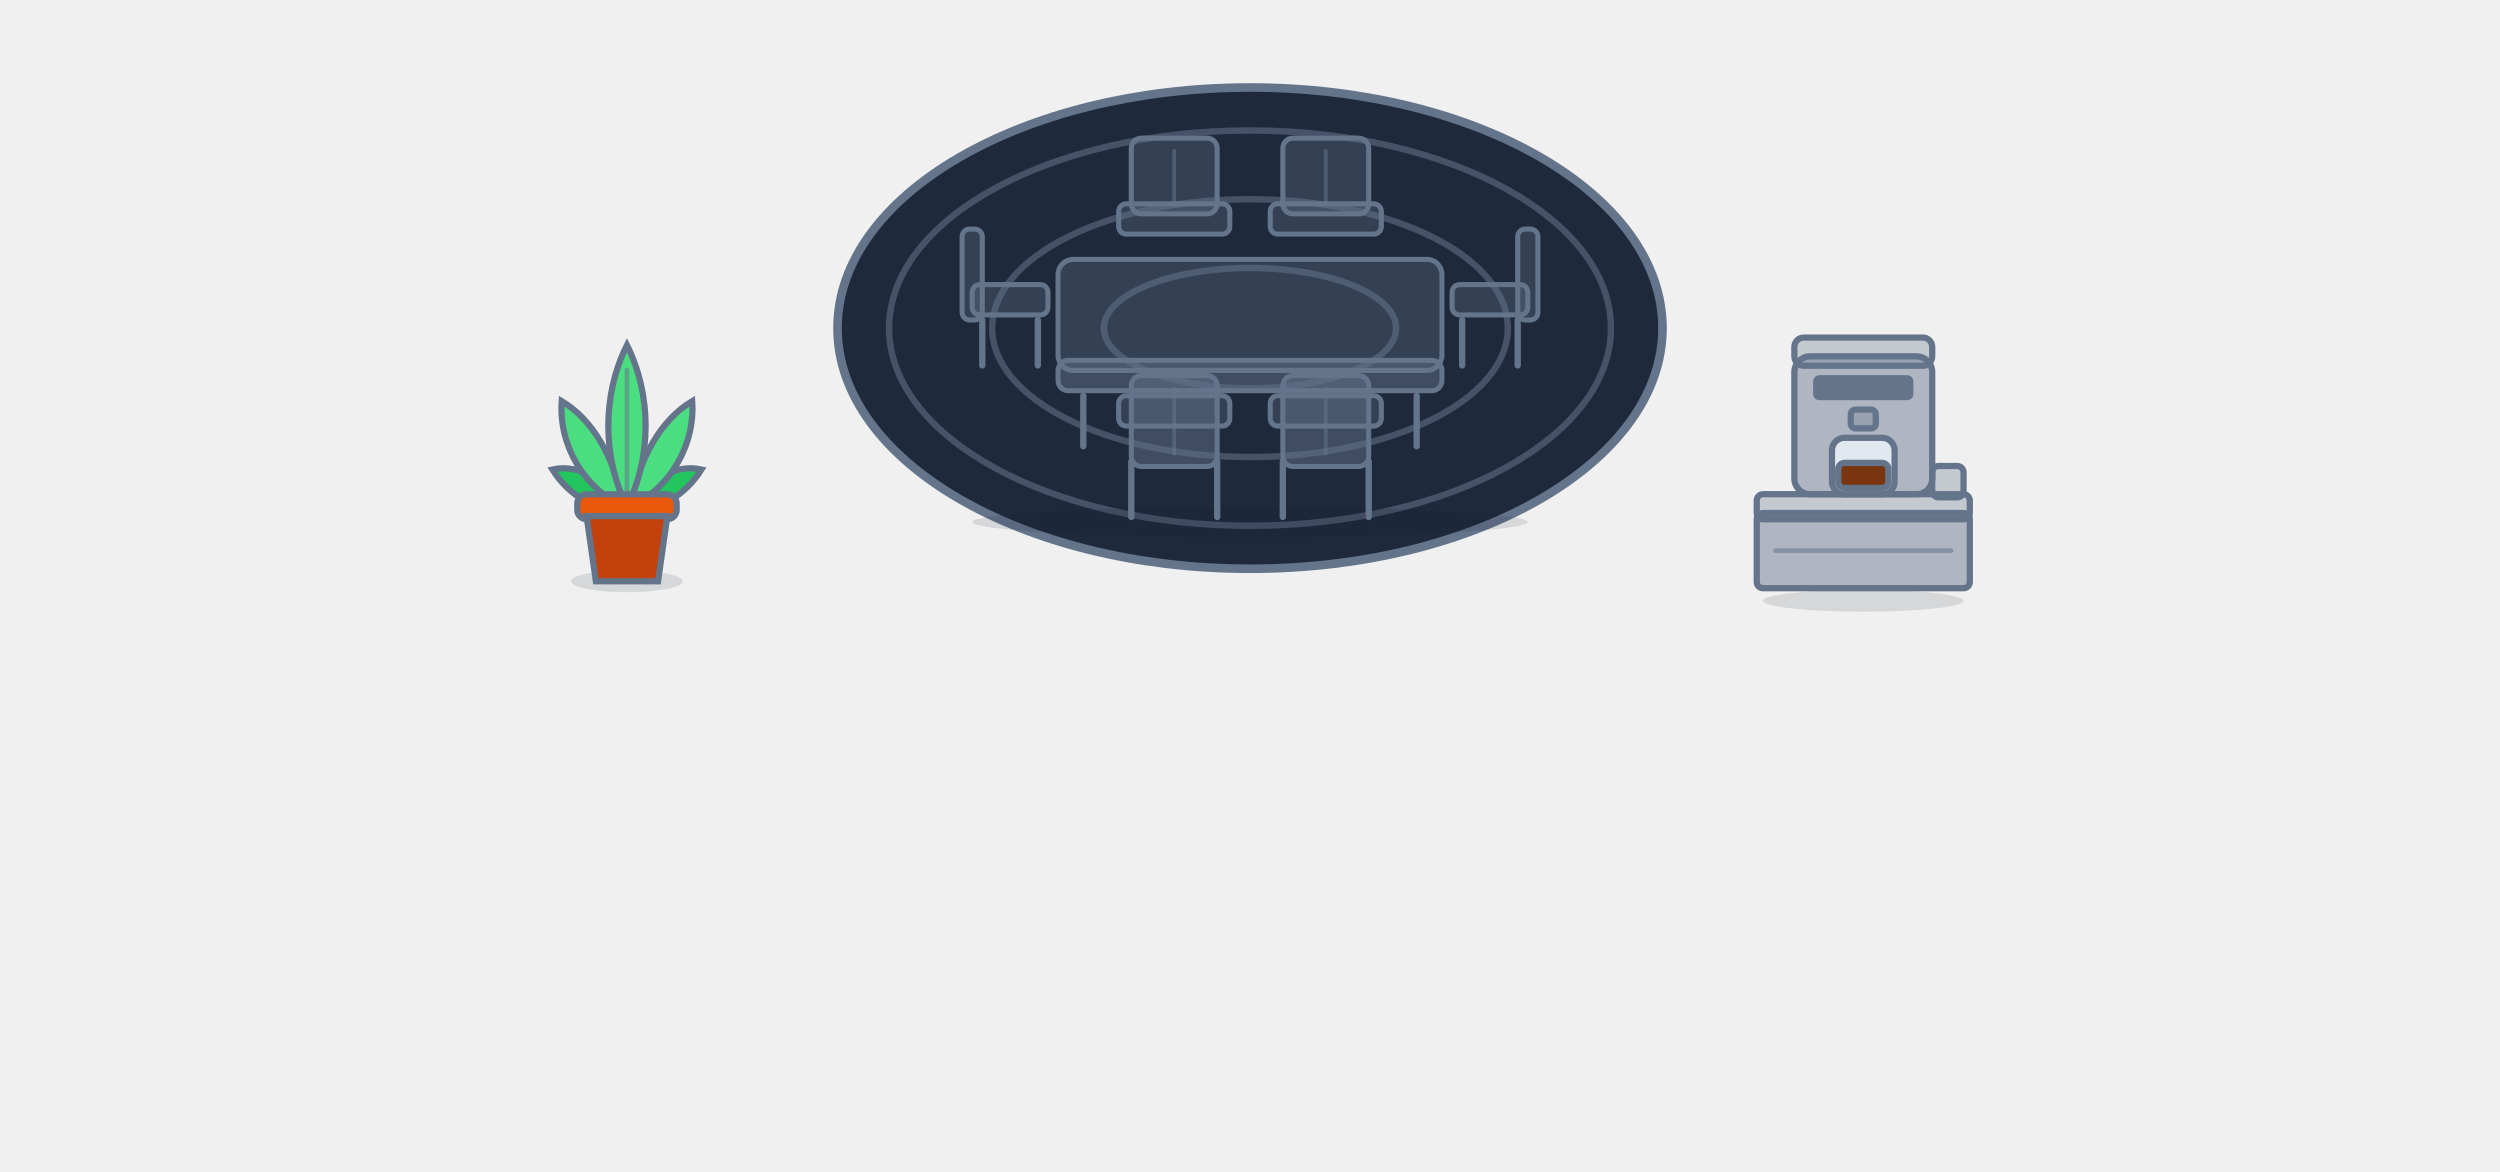
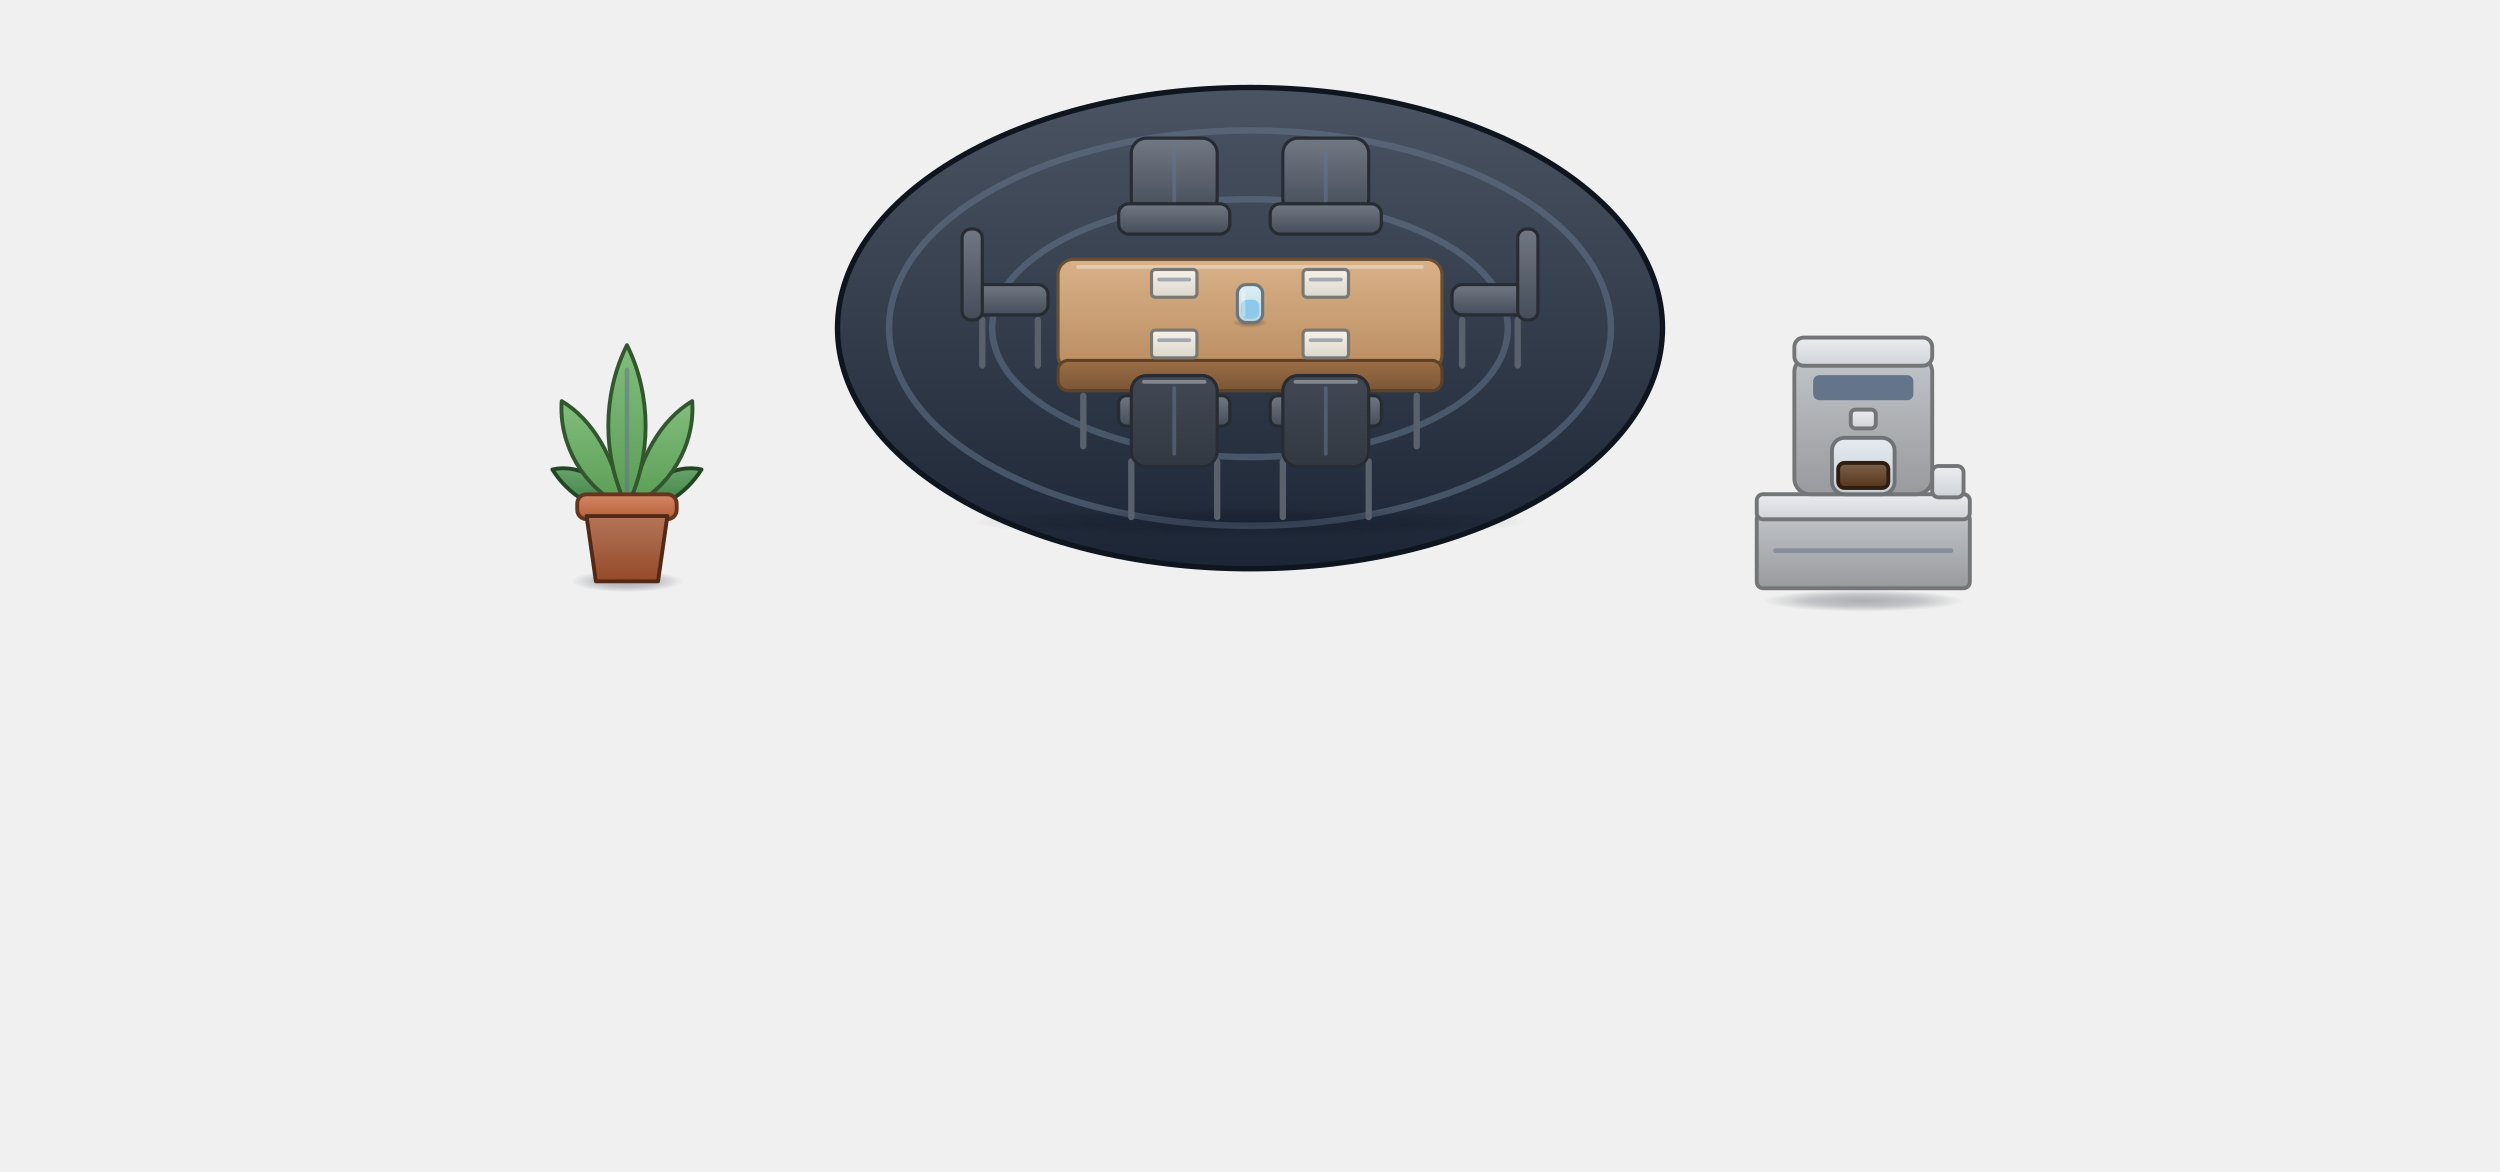
<svg xmlns="http://www.w3.org/2000/svg" width="640" height="300" viewBox="0 0 640 300">
  <g>
    <g font-family="system-ui, sans-serif">
      <svg x="210" y="18" width="220" height="132" viewBox="0 0 200 120" preserveAspectRatio="xMidYMid meet" overflow="visible">
-         <ellipse cx="100" cy="60" rx="96" ry="56" fill="#1e293b" stroke="#64748b" stroke-width="2" />
+         <defs>
+           <linearGradient id="fl-floor-0-0" x1="0" y1="0" x2="0" y2="1">
+             <stop offset="0" stop-color="#4b5462" />
+             <stop offset="1" stop-color="#1b2535" />
+           </linearGradient>
+           <radialGradient id="fl-floor-0-shadow">
+             <stop offset="0" stop-color="#0b1220" stop-opacity="0.3" />
+             <stop offset="0.55" stop-color="#0b1220" stop-opacity="0.2" />
+             <stop offset="1" stop-color="#0b1220" stop-opacity="0" />
+           </radialGradient>
+         </defs>
+         <ellipse cx="100" cy="60" rx="96" ry="56" fill="url(#fl-floor-0-0)" stroke="#0f151e" stroke-width="1.25" stroke-linejoin="round" />
        <ellipse cx="100" cy="60" rx="84" ry="46" fill="none" stroke="#64748b" stroke-width="1.5" opacity="0.55" stroke-linecap="round" />
        <ellipse cx="100" cy="60" rx="60" ry="30" fill="none" stroke="#64748b" stroke-width="1.5" opacity="0.55" stroke-linecap="round" />
        <ellipse cx="100" cy="60" rx="34" ry="14" fill="none" stroke="#64748b" stroke-width="1.5" opacity="0.55" stroke-linecap="round" />
      </svg>
    </g>
  </g>
  <g>
    <g font-family="system-ui, sans-serif">
      <svg x="245" y="30" width="150" height="109" viewBox="0 0 232 168" preserveAspectRatio="xMidYMid meet" overflow="visible">
-         <ellipse cx="116" cy="160" rx="110" ry="6" fill="#0f172a" opacity="0.12" />
-         <rect x="69" y="8" width="34" height="30" rx="4" fill="rgba(100, 116, 139, 0.32)" stroke="#64748b" stroke-width="2" />
+         <defs>
+           <linearGradient id="fl-floor-1-0" x1="0" y1="0" x2="0" y2="1">
+             <stop offset="0" stop-color="#717883" />
+             <stop offset="1" stop-color="#454d5a" />
+           </linearGradient>
+           <linearGradient id="fl-floor-1-1" x1="0" y1="0" x2="0" y2="1">
+             <stop offset="0" stop-color="#d9b189" />
+             <stop offset="1" stop-color="#ba8d60" />
+           </linearGradient>
+           <linearGradient id="fl-floor-1-2" x1="0" y1="0" x2="0" y2="1">
+             <stop offset="0" stop-color="#9b6e45" />
+             <stop offset="1" stop-color="#7a5636" />
+           </linearGradient>
+           <linearGradient id="fl-floor-1-3" x1="0" y1="0" x2="0" y2="1">
+             <stop offset="0" stop-color="#f6f2e9" />
+             <stop offset="1" stop-color="#dcd7cd" />
+           </linearGradient>
+           <linearGradient id="fl-floor-1-4" x1="0" y1="0" x2="0" y2="1">
+             <stop offset="0" stop-color="#ddf0f9" />
+             <stop offset="1" stop-color="#c0d4de" />
+           </linearGradient>
+           <linearGradient id="fl-floor-1-5" x1="0" y1="0" x2="0" y2="1">
+             <stop offset="0" stop-color="#414854" />
+             <stop offset="1" stop-color="#333942" />
+           </linearGradient>
+           <radialGradient id="fl-floor-1-shadow">
+             <stop offset="0" stop-color="#0b1220" stop-opacity="0.3" />
+             <stop offset="0.55" stop-color="#0b1220" stop-opacity="0.2" />
+             <stop offset="1" stop-color="#0b1220" stop-opacity="0" />
+           </radialGradient>
+         </defs>
+         <ellipse cx="116" cy="160" rx="110" ry="6" fill="url(#fl-floor-1-shadow)" />
+         <rect x="69" y="8" width="34" height="30" rx="6" fill="url(#fl-floor-1-0)" stroke="#272b32" stroke-width="1.25" stroke-linejoin="round" />
        <path d="M86 13v20" fill="none" stroke="#64748b" stroke-width="1.5" opacity="0.55" stroke-linecap="round" />
-         <rect x="64" y="34" width="44" height="12" rx="3" fill="rgba(100, 116, 139, 0.32)" stroke="#64748b" stroke-width="2" />
-         <rect x="129" y="8" width="34" height="30" rx="4" fill="rgba(100, 116, 139, 0.32)" stroke="#64748b" stroke-width="2" />
+         <rect x="64" y="34" width="44" height="12" rx="4" fill="url(#fl-floor-1-0)" stroke="#272b32" stroke-width="1.25" stroke-linejoin="round" />
+         <rect x="129" y="8" width="34" height="30" rx="6" fill="url(#fl-floor-1-0)" stroke="#272b32" stroke-width="1.25" stroke-linejoin="round" />
        <path d="M146 13v20" fill="none" stroke="#64748b" stroke-width="1.5" opacity="0.55" stroke-linecap="round" />
-         <rect x="124" y="34" width="44" height="12" rx="3" fill="rgba(100, 116, 139, 0.32)" stroke="#64748b" stroke-width="2" />
-         <path d="M10 80v18M32 80v18" fill="none" stroke="#64748b" stroke-width="2.5" stroke-linecap="round" />
-         <rect x="6" y="66" width="30" height="12" rx="3" fill="rgba(100, 116, 139, 0.32)" stroke="#64748b" stroke-width="2" />
-         <rect x="2" y="44" width="8" height="36" rx="3" fill="rgba(100, 116, 139, 0.32)" stroke="#64748b" stroke-width="2" />
-         <path d="M200 80v18M222 80v18" fill="none" stroke="#64748b" stroke-width="2.5" stroke-linecap="round" />
-         <rect x="196" y="66" width="30" height="12" rx="3" fill="rgba(100, 116, 139, 0.32)" stroke="#64748b" stroke-width="2" />
-         <rect x="222" y="44" width="8" height="36" rx="3" fill="rgba(100, 116, 139, 0.32)" stroke="#64748b" stroke-width="2" />
-         <path d="M50 110v20M182 110v20" fill="none" stroke="#64748b" stroke-width="2.5" stroke-linecap="round" />
-         <rect x="40" y="56" width="152" height="44" rx="6" fill="rgba(100, 116, 139, 0.32)" stroke="#64748b" stroke-width="2" />
-         <rect x="40" y="96" width="152" height="12" rx="4" fill="rgba(100, 116, 139, 0.32)" stroke="#64748b" stroke-width="2" />
-         <rect x="40" y="96" width="152" height="12" rx="4" fill="#64748b" opacity="0.22" />
-         <path d="M69 136v22M103 136v22" fill="none" stroke="#64748b" stroke-width="2.5" stroke-linecap="round" />
-         <rect x="64" y="110" width="44" height="12" rx="3" fill="rgba(100, 116, 139, 0.32)" stroke="#64748b" stroke-width="2" />
-         <rect x="69" y="102" width="34" height="36" rx="4" fill="rgba(100, 116, 139, 0.32)" stroke="#64748b" stroke-width="2" />
-         <rect x="69" y="102" width="34" height="36" rx="4" fill="#64748b" opacity="0.22" />
+         <rect x="124" y="34" width="44" height="12" rx="4" fill="url(#fl-floor-1-0)" stroke="#272b32" stroke-width="1.25" stroke-linejoin="round" />
+         <path d="M10 80v18M32 80v18" fill="none" stroke="#59616d" stroke-width="2.5" stroke-linecap="round" />
+         <rect x="6" y="66" width="30" height="12" rx="4" fill="url(#fl-floor-1-0)" stroke="#272b32" stroke-width="1.25" stroke-linejoin="round" />
+         <rect x="2" y="44" width="8" height="36" rx="3.5" fill="url(#fl-floor-1-0)" stroke="#272b32" stroke-width="1.25" stroke-linejoin="round" />
+         <path d="M200 80v18M222 80v18" fill="none" stroke="#59616d" stroke-width="2.5" stroke-linecap="round" />
+         <rect x="196" y="66" width="30" height="12" rx="4" fill="url(#fl-floor-1-0)" stroke="#272b32" stroke-width="1.25" stroke-linejoin="round" />
+         <rect x="222" y="44" width="8" height="36" rx="3.5" fill="url(#fl-floor-1-0)" stroke="#272b32" stroke-width="1.25" stroke-linejoin="round" />
+         <path d="M50 110v20M182 110v20" fill="none" stroke="#59616d" stroke-width="2.5" stroke-linecap="round" />
+         <rect x="40" y="56" width="152" height="44" rx="6" fill="url(#fl-floor-1-1)" stroke="#684f36" stroke-width="1.25" stroke-linejoin="round" />
+         <rect x="40" y="96" width="152" height="12" rx="4" fill="url(#fl-floor-1-2)" stroke="#5d4229" stroke-width="1.25" stroke-linejoin="round" />
+         <path d="M48 59h136" fill="none" stroke="#ffffff" stroke-width="1.5" opacity="0.35" stroke-linecap="round" />
+         <rect x="77" y="60" width="18" height="11" rx="1.5" fill="url(#fl-floor-1-3)" stroke="#7a7872" stroke-width="1.25" stroke-linejoin="round" />
+         <rect x="77" y="84" width="18" height="11" rx="1.5" fill="url(#fl-floor-1-3)" stroke="#7a7872" stroke-width="1.25" stroke-linejoin="round" />
+         <path d="M80 64h12M80 88h12" fill="none" stroke="#64748b" stroke-width="1.5" opacity="0.55" stroke-linecap="round" />
+         <rect x="137" y="60" width="18" height="11" rx="1.5" fill="url(#fl-floor-1-3)" stroke="#7a7872" stroke-width="1.25" stroke-linejoin="round" />
+         <rect x="137" y="84" width="18" height="11" rx="1.5" fill="url(#fl-floor-1-3)" stroke="#7a7872" stroke-width="1.25" stroke-linejoin="round" />
+         <path d="M140 64h12M140 88h12" fill="none" stroke="#64748b" stroke-width="1.5" opacity="0.55" stroke-linecap="round" />
+         <ellipse cx="116" cy="81" rx="7" ry="2" fill="url(#fl-floor-1-shadow)" />
+         <rect x="111" y="66" width="10" height="15" rx="3.5" fill="url(#fl-floor-1-4)" stroke="#6b767c" stroke-width="1.25" stroke-linejoin="round" />
+         <rect x="112.4" y="72" width="7.2" height="7.5" rx="2.4" fill="#8fc9ea" />
+         <path d="M113.4 69v9" fill="none" stroke="#ffffff" stroke-width="1.5" opacity="0.35" stroke-linecap="round" />
+         <path d="M69 136v22M103 136v22" fill="none" stroke="#59616d" stroke-width="2.5" stroke-linecap="round" />
+         <rect x="64" y="110" width="44" height="12" rx="3" fill="url(#fl-floor-1-0)" stroke="#272b32" stroke-width="1.25" stroke-linejoin="round" />
+         <rect x="69" y="102" width="34" height="36" rx="6" fill="url(#fl-floor-1-5)" stroke="#272b32" stroke-width="1.25" stroke-linejoin="round" />
        <path d="M86 107v26" fill="none" stroke="#64748b" stroke-width="1.5" opacity="0.55" stroke-linecap="round" />
-         <path d="M129 136v22M163 136v22" fill="none" stroke="#64748b" stroke-width="2.5" stroke-linecap="round" />
-         <rect x="124" y="110" width="44" height="12" rx="3" fill="rgba(100, 116, 139, 0.32)" stroke="#64748b" stroke-width="2" />
-         <rect x="129" y="102" width="34" height="36" rx="4" fill="rgba(100, 116, 139, 0.32)" stroke="#64748b" stroke-width="2" />
-         <rect x="129" y="102" width="34" height="36" rx="4" fill="#64748b" opacity="0.22" />
+         <path d="M74 104.5h24" fill="none" stroke="#ffffff" stroke-width="1.5" opacity="0.35" stroke-linecap="round" />
+         <path d="M129 136v22M163 136v22" fill="none" stroke="#59616d" stroke-width="2.5" stroke-linecap="round" />
+         <rect x="124" y="110" width="44" height="12" rx="3" fill="url(#fl-floor-1-0)" stroke="#272b32" stroke-width="1.25" stroke-linejoin="round" />
+         <rect x="129" y="102" width="34" height="36" rx="6" fill="url(#fl-floor-1-5)" stroke="#272b32" stroke-width="1.25" stroke-linejoin="round" />
        <path d="M146 107v26" fill="none" stroke="#64748b" stroke-width="1.5" opacity="0.55" stroke-linecap="round" />
+         <path d="M134 104.5h24" fill="none" stroke="#ffffff" stroke-width="1.5" opacity="0.35" stroke-linecap="round" />
      </svg>
    </g>
  </g>
  <g>
    <g font-family="system-ui, sans-serif">
      <svg x="138" y="82" width="45" height="70" viewBox="0 0 56 88" preserveAspectRatio="xMidYMid meet" overflow="visible">
-         <ellipse cx="28" cy="84" rx="18" ry="3.5" fill="#0f172a" opacity="0.12" />
-         <path d="M27 61C18 62 9 56 4 48C13 46 22 52 27 61Z" fill="#22c55e" stroke="#64748b" stroke-width="2" />
-         <path d="M29 61C38 62 47 56 52 48C43 46 34 52 29 61Z" fill="#22c55e" stroke="#64748b" stroke-width="2" />
-         <path d="M27 60C14 54 6 40 7 26C17 32 24 44 27 60Z" fill="#4ade80" stroke="#64748b" stroke-width="2" />
-         <path d="M29 60C42 54 50 40 49 26C39 32 32 44 29 60Z" fill="#4ade80" stroke="#64748b" stroke-width="2" />
-         <path d="M28 60C20 44 20 24 28 8C36 24 36 44 28 60Z" fill="#4ade80" stroke="#64748b" stroke-width="2" />
+         <defs>
+           <linearGradient id="fl-floor-2-0" x1="0" y1="0" x2="0" y2="1">
+             <stop offset="0" stop-color="#68a36b" />
+             <stop offset="1" stop-color="#3b7e3f" />
+           </linearGradient>
+           <linearGradient id="fl-floor-2-1" x1="0" y1="0" x2="0" y2="1">
+             <stop offset="0" stop-color="#82bd7d" />
+             <stop offset="1" stop-color="#599c53" />
+           </linearGradient>
+           <linearGradient id="fl-floor-2-2" x1="0" y1="0" x2="0" y2="1">
+             <stop offset="0" stop-color="#d48865" />
+             <stop offset="1" stop-color="#b55f39" />
+           </linearGradient>
+           <linearGradient id="fl-floor-2-3" x1="0" y1="0" x2="0" y2="1">
+             <stop offset="0" stop-color="#b57558" />
+             <stop offset="1" stop-color="#934a29" />
+           </linearGradient>
+           <radialGradient id="fl-floor-2-shadow">
+             <stop offset="0" stop-color="#0b1220" stop-opacity="0.3" />
+             <stop offset="0.55" stop-color="#0b1220" stop-opacity="0.2" />
+             <stop offset="1" stop-color="#0b1220" stop-opacity="0" />
+           </radialGradient>
+         </defs>
+         <ellipse cx="28" cy="84" rx="18" ry="3.5" fill="url(#fl-floor-2-shadow)" />
+         <path d="M27 61C18 62 9 56 4 48C13 46 22 52 27 61Z" fill="url(#fl-floor-2-0)" stroke="#214623" stroke-width="1.25" stroke-linejoin="round" />
+         <path d="M29 61C38 62 47 56 52 48C43 46 34 52 29 61Z" fill="url(#fl-floor-2-0)" stroke="#214623" stroke-width="1.25" stroke-linejoin="round" />
+         <path d="M27 60C14 54 6 40 7 26C17 32 24 44 27 60Z" fill="url(#fl-floor-2-1)" stroke="#32572e" stroke-width="1.25" stroke-linejoin="round" />
+         <path d="M29 60C42 54 50 40 49 26C39 32 32 44 29 60Z" fill="url(#fl-floor-2-1)" stroke="#32572e" stroke-width="1.25" stroke-linejoin="round" />
+         <path d="M28 60C20 44 20 24 28 8C36 24 36 44 28 60Z" fill="url(#fl-floor-2-1)" stroke="#32572e" stroke-width="1.25" stroke-linejoin="round" />
        <path d="M28 56V16" fill="none" stroke="#64748b" stroke-width="1.5" opacity="0.55" stroke-linecap="round" />
-         <rect x="12" y="56" width="32" height="8" rx="3" fill="#ea580c" stroke="#64748b" stroke-width="2" />
-         <path d="M15 63H41L38 84H18Z" fill="#c2410c" stroke="#64748b" stroke-width="2" />
+         <rect x="12" y="56" width="32" height="8" rx="3" fill="url(#fl-floor-2-2)" stroke="#653520" stroke-width="1.25" stroke-linejoin="round" />
+         <path d="M15 63H41L38 84H18Z" fill="url(#fl-floor-2-3)" stroke="#522917" stroke-width="1.25" stroke-linejoin="round" />
      </svg>
    </g>
  </g>
  <g>
    <g font-family="system-ui, sans-serif">
      <svg x="448" y="80" width="58" height="77" viewBox="0 0 72 96" preserveAspectRatio="xMidYMid meet" overflow="visible">
-         <ellipse cx="36" cy="92" rx="32" ry="3.5" fill="#0f172a" opacity="0.12" />
-         <rect x="2" y="64" width="68" height="24" rx="2" fill="rgba(100, 116, 139, 0.32)" stroke="#64748b" stroke-width="2" />
-         <rect x="2" y="64" width="68" height="24" rx="2" fill="#64748b" opacity="0.22" />
+         <defs>
+           <linearGradient id="fl-floor-3-0" x1="0" y1="0" x2="0" y2="1">
+             <stop offset="0" stop-color="#c1c4c8" />
+             <stop offset="1" stop-color="#989a9d" />
+           </linearGradient>
+           <linearGradient id="fl-floor-3-1" x1="0" y1="0" x2="0" y2="1">
+             <stop offset="0" stop-color="#ebedf1" />
+             <stop offset="1" stop-color="#cfd2d6" />
+           </linearGradient>
+           <linearGradient id="fl-floor-3-2" x1="0" y1="0" x2="0" y2="1">
+             <stop offset="0" stop-color="#e4eaf0" />
+             <stop offset="1" stop-color="#c7ced4" />
+           </linearGradient>
+           <linearGradient id="fl-floor-3-3" x1="0" y1="0" x2="0" y2="1">
+             <stop offset="0" stop-color="#7e614b" />
+             <stop offset="1" stop-color="#55341b" />
+           </linearGradient>
+           <radialGradient id="fl-floor-3-shadow">
+             <stop offset="0" stop-color="#0b1220" stop-opacity="0.3" />
+             <stop offset="0.55" stop-color="#0b1220" stop-opacity="0.2" />
+             <stop offset="1" stop-color="#0b1220" stop-opacity="0" />
+           </radialGradient>
+         </defs>
+         <ellipse cx="36" cy="92" rx="32" ry="3.5" fill="url(#fl-floor-3-shadow)" />
+         <rect x="2" y="64" width="68" height="24" rx="2" fill="url(#fl-floor-3-0)" stroke="#737577" stroke-width="1.25" stroke-linejoin="round" />
        <path d="M8 76h56" fill="none" stroke="#64748b" stroke-width="1.5" opacity="0.55" stroke-linecap="round" />
-         <rect x="2" y="58" width="68" height="8" rx="2" fill="rgba(100, 116, 139, 0.32)" stroke="#64748b" stroke-width="2" />
-         <rect x="14" y="14" width="44" height="44" rx="5" fill="rgba(100, 116, 139, 0.32)" stroke="#64748b" stroke-width="2" />
-         <rect x="14" y="14" width="44" height="44" rx="5" fill="#64748b" opacity="0.22" />
-         <rect x="14" y="8" width="44" height="9" rx="3" fill="rgba(100, 116, 139, 0.32)" stroke="#64748b" stroke-width="2" />
+         <rect x="2" y="58" width="68" height="8" rx="2" fill="url(#fl-floor-3-1)" stroke="#737577" stroke-width="1.25" stroke-linejoin="round" />
+         <rect x="14" y="14" width="44" height="44" rx="5" fill="url(#fl-floor-3-0)" stroke="#737577" stroke-width="1.25" stroke-linejoin="round" />
+         <rect x="14" y="8" width="44" height="9" rx="3" fill="url(#fl-floor-3-1)" stroke="#737577" stroke-width="1.25" stroke-linejoin="round" />
        <rect x="20" y="20" width="32" height="8" rx="2" fill="#64748b" />
-         <rect x="32" y="31" width="8" height="6" rx="1.5" fill="rgba(100, 116, 139, 0.32)" stroke="#64748b" stroke-width="2" />
-         <rect x="26" y="40" width="20" height="18" rx="4" fill="#e2e8f0" stroke="#64748b" stroke-width="2" />
-         <rect x="28" y="48" width="16" height="8" rx="2" fill="#78350f" stroke="#64748b" stroke-width="2" />
-         <rect x="58" y="49" width="10" height="10" rx="2" fill="rgba(100, 116, 139, 0.32)" stroke="#64748b" stroke-width="2" />
+         <rect x="32" y="31" width="8" height="6" rx="1.5" fill="url(#fl-floor-3-1)" stroke="#737577" stroke-width="1.25" stroke-linejoin="round" />
+         <rect x="26" y="40" width="20" height="18" rx="4" fill="url(#fl-floor-3-2)" stroke="#6f7376" stroke-width="1.25" stroke-linejoin="round" />
+         <rect x="28" y="48" width="16" height="8" rx="2" fill="url(#fl-floor-3-3)" stroke="#2f1d0f" stroke-width="1.25" stroke-linejoin="round" />
+         <rect x="58" y="49" width="10" height="10" rx="2" fill="url(#fl-floor-3-1)" stroke="#737577" stroke-width="1.25" stroke-linejoin="round" />
      </svg>
    </g>
  </g>
</svg>
